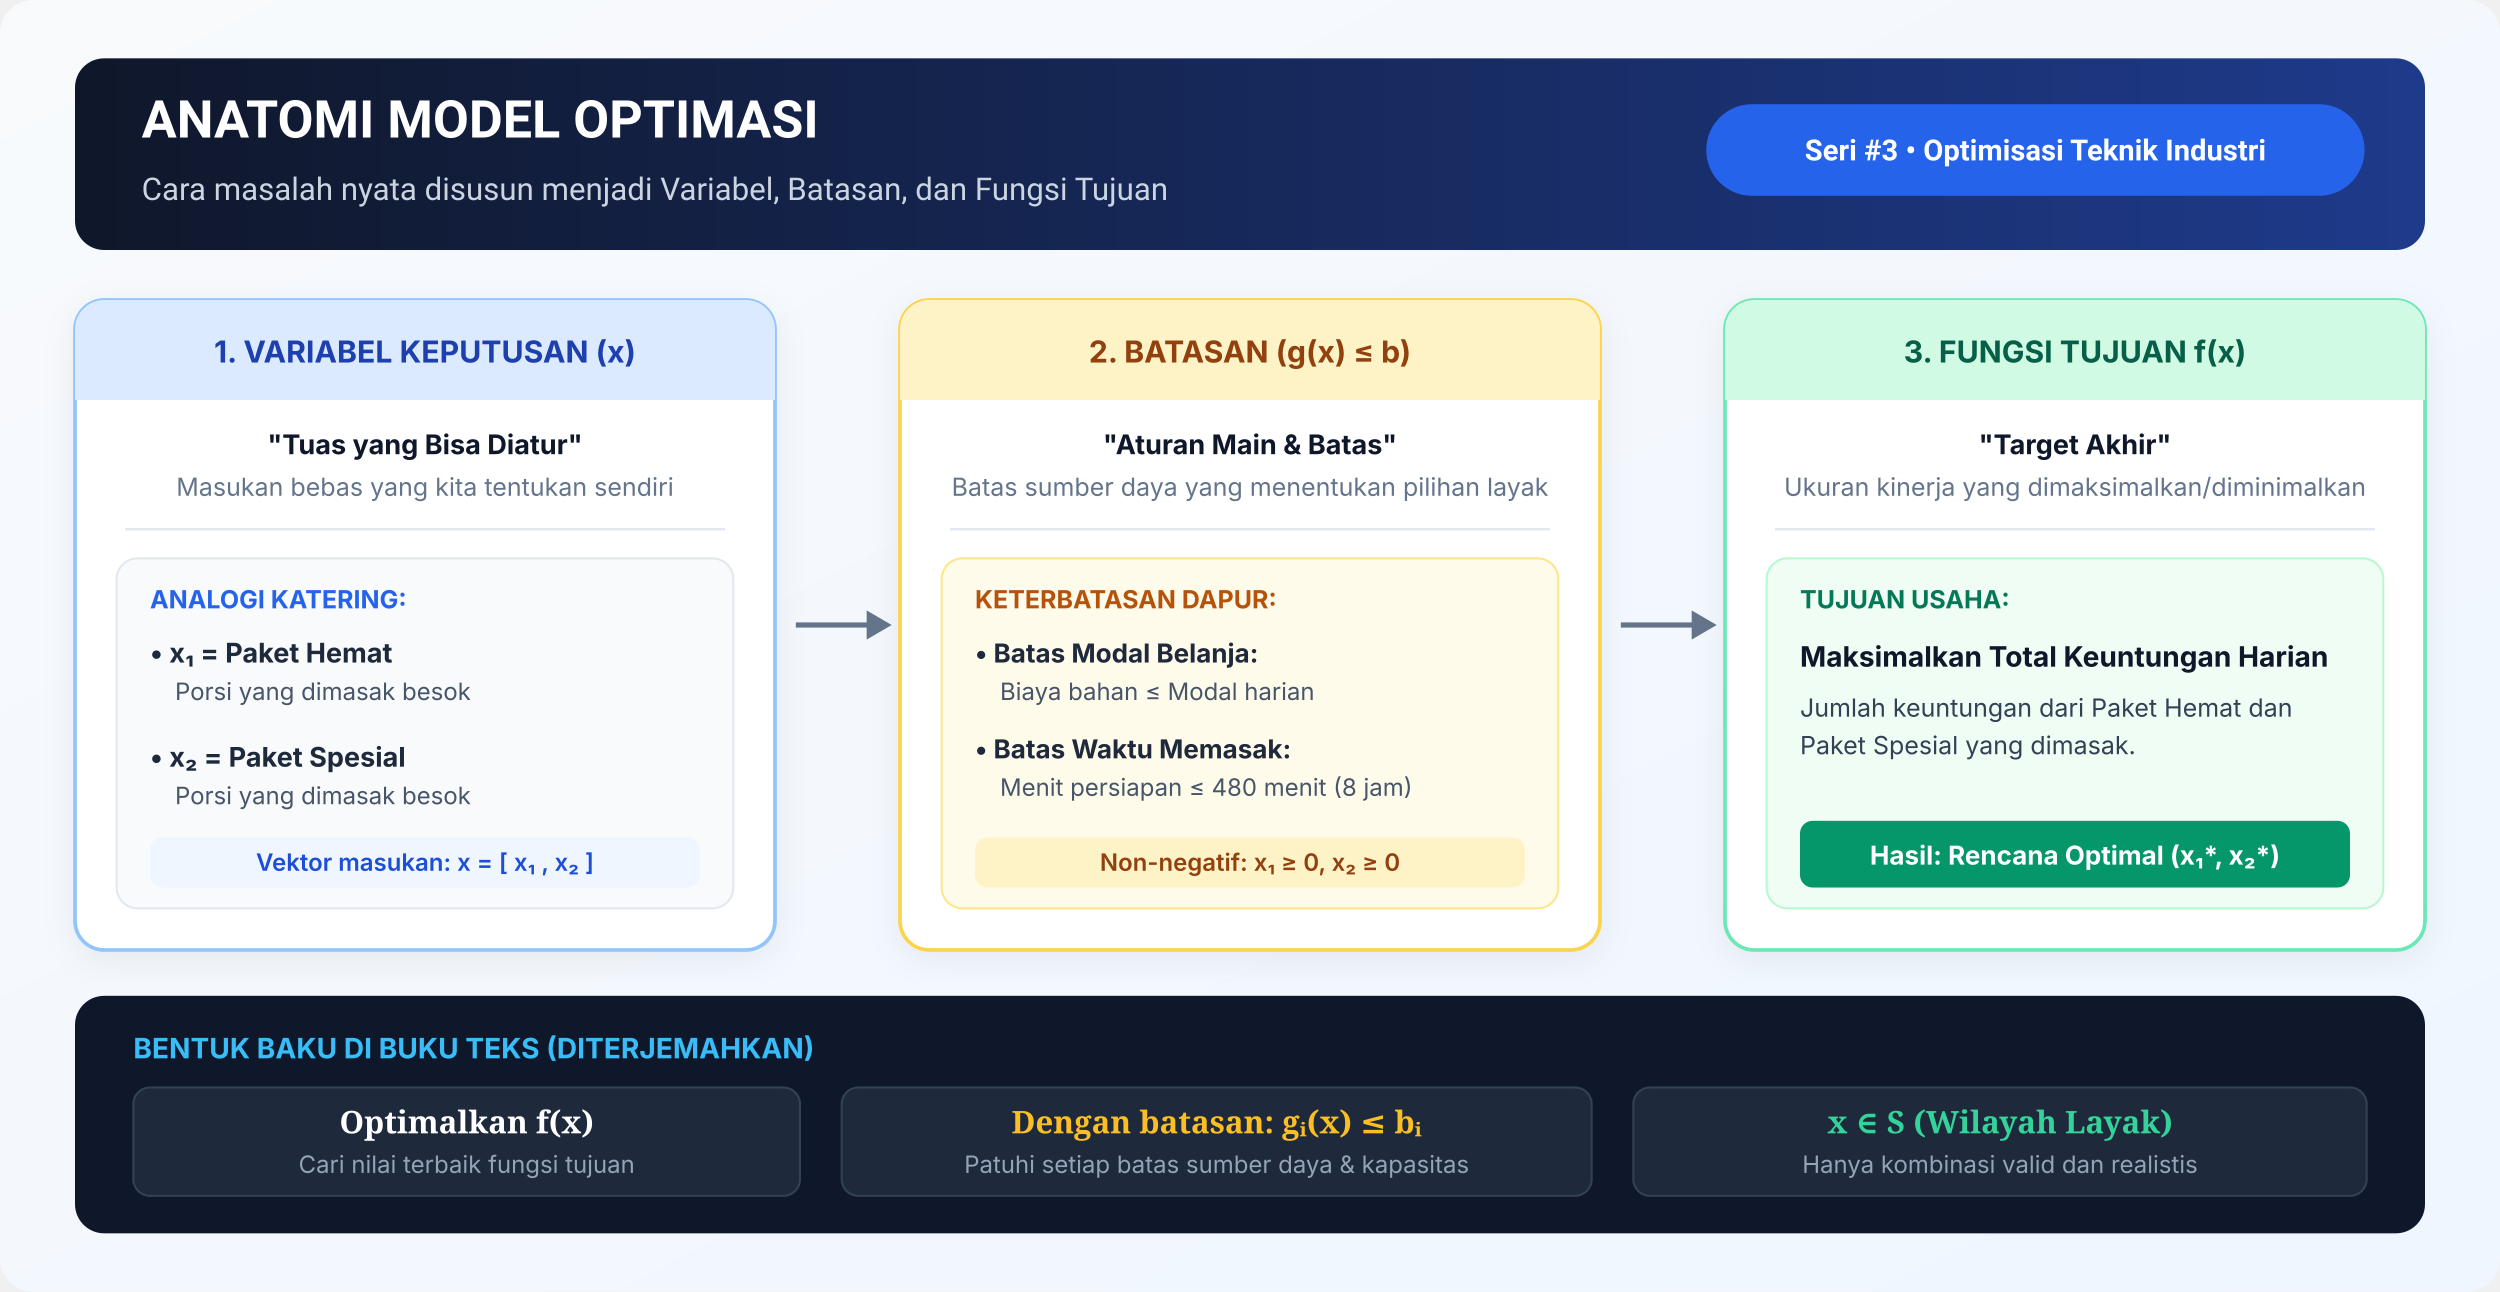
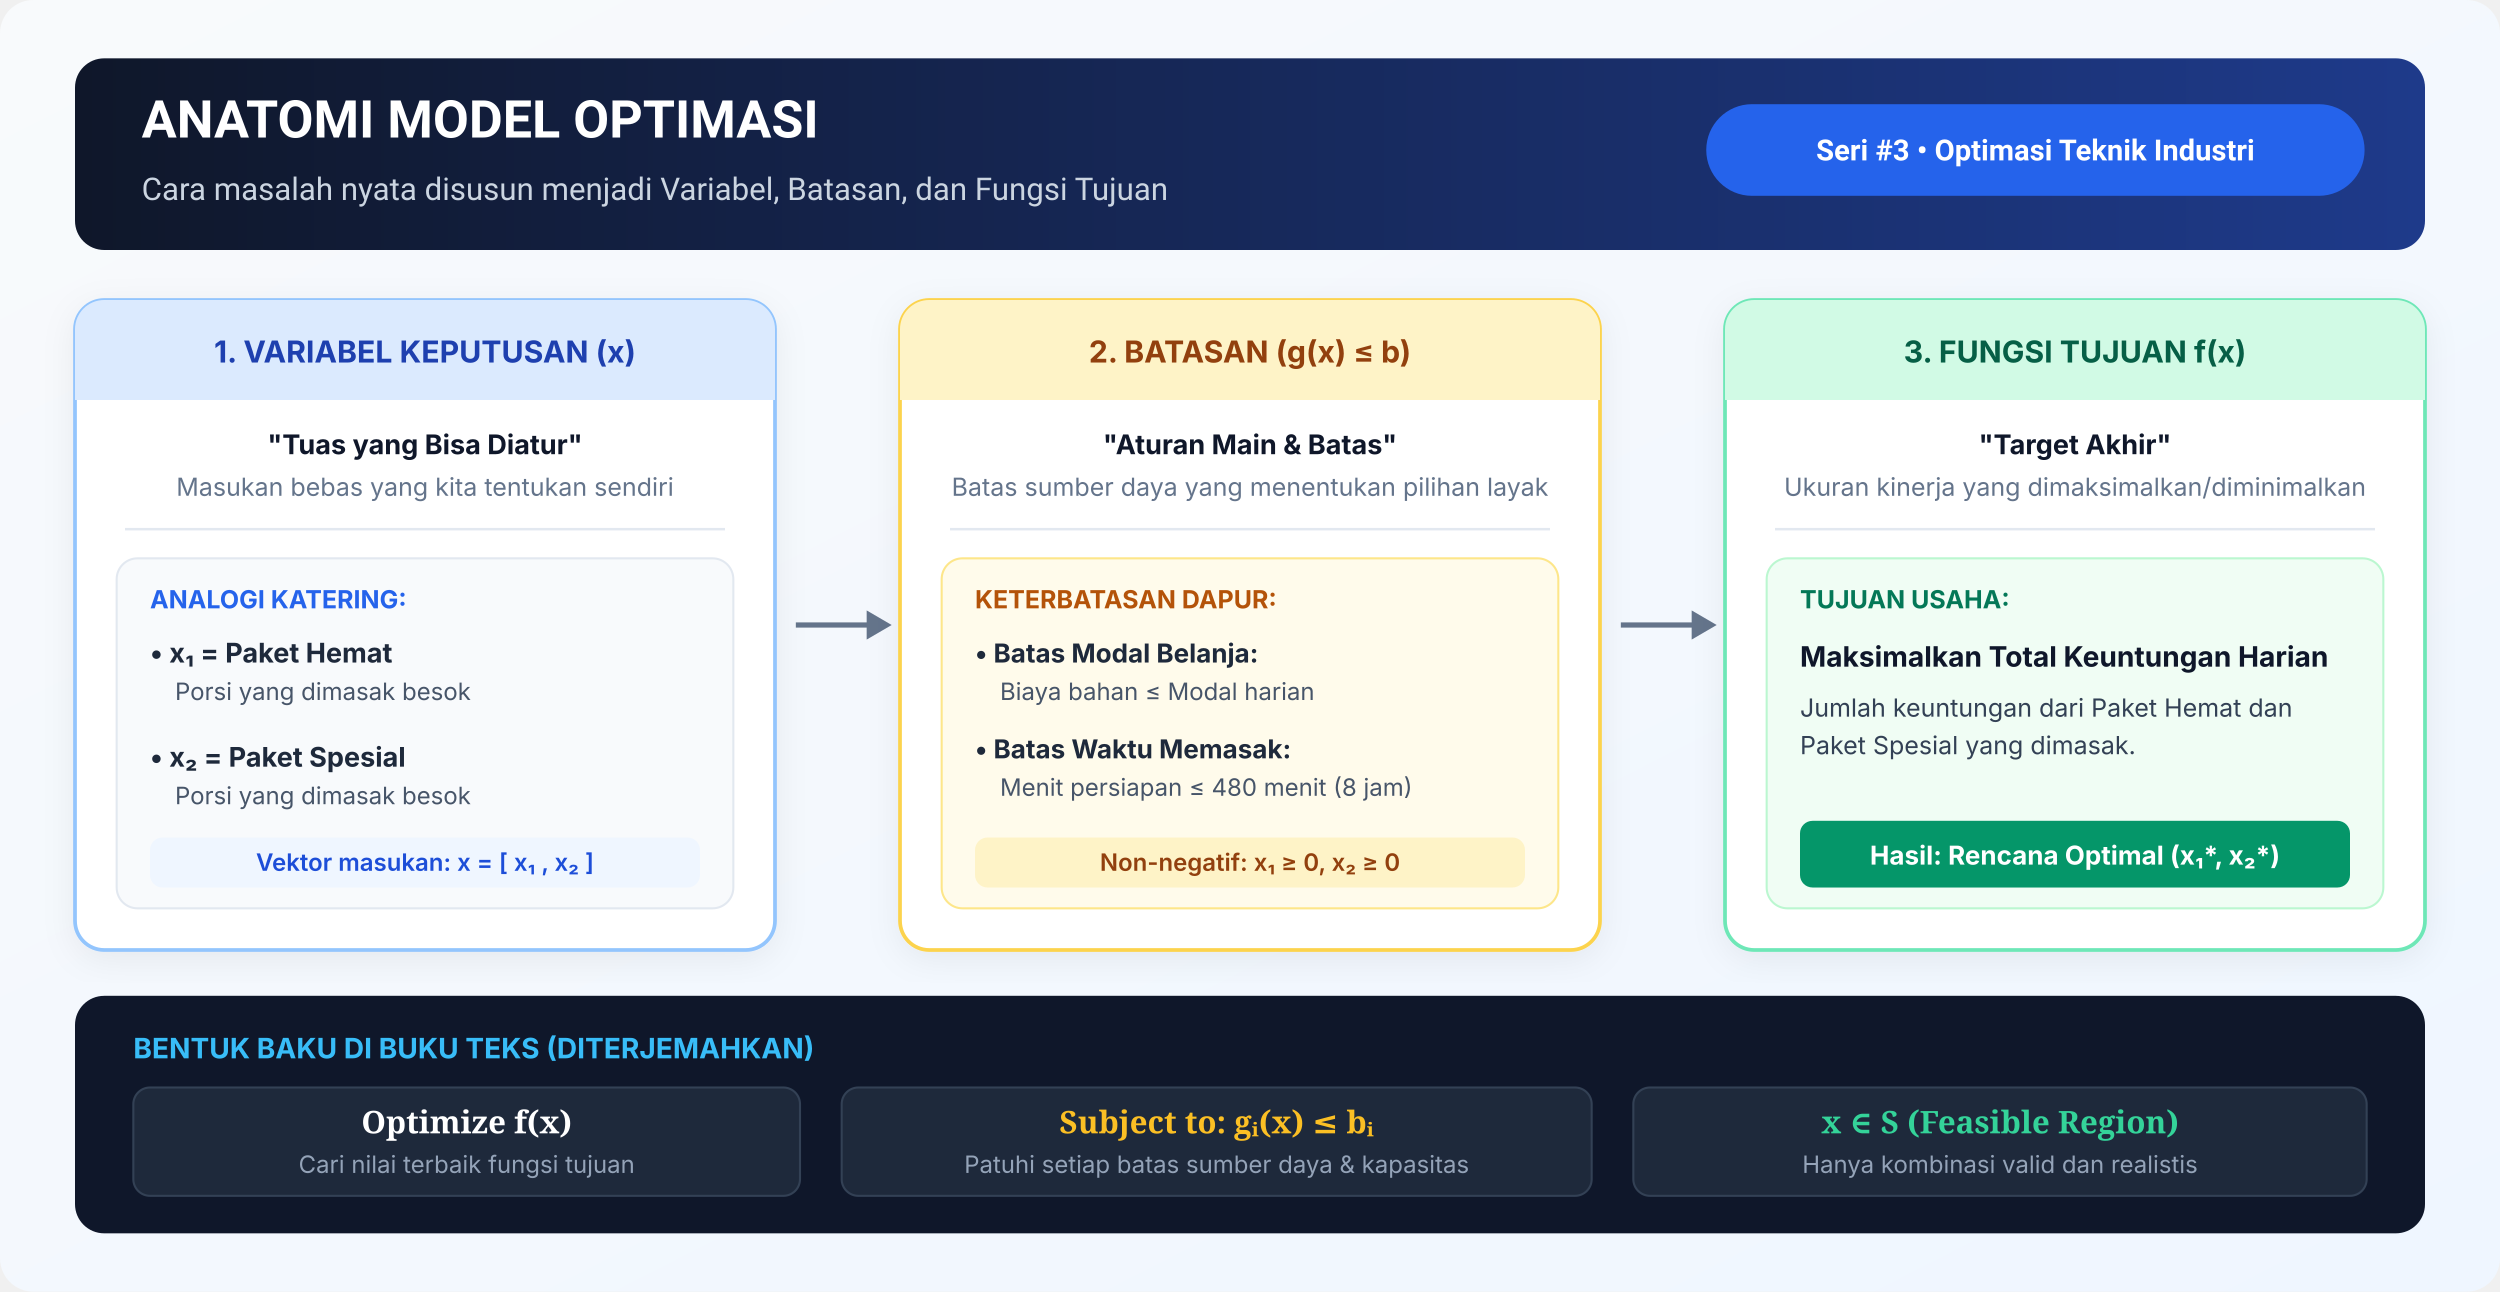
<svg xmlns="http://www.w3.org/2000/svg" xml:lang="id" viewBox="0 0 1200 620" width="1200" height="620">
  <defs>
    <linearGradient id="bgGrad3" x1="0%" y1="0%" x2="100%" y2="100%">
      <stop offset="0%" stop-color="#F8FAFC" />
      <stop offset="100%" stop-color="#EFF6FF" />
    </linearGradient>
    <linearGradient id="headerGrad3" x1="0%" y1="0%" x2="100%" y2="0%">
      <stop offset="0%" stop-color="#0F172A" />
      <stop offset="100%" stop-color="#1E3A8A" />
    </linearGradient>
    <filter id="cardShadow3" x="-5%" y="-5%" width="110%" height="110%">
      <feDropShadow dx="0" dy="4" stdDeviation="8" flood-color="#0F172A" flood-opacity="0.06" />
    </filter>
  </defs>
  <rect width="1200" height="620" fill="url(#bgGrad3)" rx="16" />
  <rect x="36" y="28" width="1128" height="92" rx="14" fill="url(#headerGrad3)" />
  <text x="68" y="66" font-family="system-ui, -apple-system, Segoe UI, Roboto, sans-serif" font-size="25" font-weight="700" fill="#FFFFFF">ANATOMI MODEL OPTIMASI</text>
  <text x="68" y="96" font-family="system-ui, -apple-system, Segoe UI, Roboto, sans-serif" font-size="15" fill="#CBD5E1">Cara masalah nyata disusun menjadi Variabel, Batasan, dan Fungsi Tujuan</text>
  <rect x="819" y="50" width="316" height="44" rx="22" fill="#2563EB" />
-   <text x="977" y="77" text-anchor="middle" font-family="system-ui, -apple-system, Segoe UI, Roboto, sans-serif" font-size="14" font-weight="600" fill="#FFFFFF">Seri #3 • Optimisasi Teknik Industri</text>
+   <text x="977" y="77" text-anchor="middle" font-family="system-ui, -apple-system, Segoe UI, Roboto, sans-serif" font-size="14" font-weight="600" fill="#FFFFFF">Seri #3 • Optimasi Teknik Industri</text>
  <rect x="36" y="144" width="336" height="312" rx="14" fill="#FFFFFF" stroke="#93C5FD" stroke-width="1.8" filter="url(#cardShadow3)" />
  <rect x="36" y="144" width="336" height="48" rx="14" fill="#DBEAFE" />
  <rect x="36" y="176" width="336" height="16" fill="#DBEAFE" />
  <text x="204" y="174" text-anchor="middle" font-family="system-ui, -apple-system, sans-serif" font-size="14.5" font-weight="700" fill="#1E40AF">1. VARIABEL KEPUTUSAN (x)</text>
  <text x="204" y="218" text-anchor="middle" font-family="system-ui, -apple-system, sans-serif" font-size="13" font-weight="700" fill="#0F172A">"Tuas yang Bisa Diatur"</text>
  <text x="204" y="238" text-anchor="middle" font-family="system-ui, -apple-system, sans-serif" font-size="12" fill="#64748B">Masukan bebas yang kita tentukan sendiri</text>
  <line x1="60" y1="254" x2="348" y2="254" stroke="#E2E8F0" stroke-width="1.2" />
  <rect x="56" y="268" width="296" height="168" rx="10" fill="#F8FAFC" stroke="#E2E8F0" />
  <text x="72" y="292" font-family="system-ui, -apple-system, sans-serif" font-size="12" font-weight="700" fill="#2563EB">ANALOGI KATERING:</text>
  <text x="72" y="318" font-family="system-ui, -apple-system, sans-serif" font-size="13" font-weight="700" fill="#1E293B">• x₁ = Paket Hemat</text>
  <text x="84" y="336" font-family="system-ui, -apple-system, sans-serif" font-size="11.5" fill="#475569">Porsi yang dimasak besok</text>
  <text x="72" y="368" font-family="system-ui, -apple-system, sans-serif" font-size="13" font-weight="700" fill="#1E293B">• x₂ = Paket Spesial</text>
  <text x="84" y="386" font-family="system-ui, -apple-system, sans-serif" font-size="11.5" fill="#475569">Porsi yang dimasak besok</text>
  <rect x="72" y="402" width="264" height="24" rx="6" fill="#EFF6FF" />
  <text x="204" y="418" text-anchor="middle" font-family="system-ui, -apple-system, sans-serif" font-size="11.5" font-weight="600" fill="#1D4ED8">Vektor masukan: x = [ x₁ , x₂ ]</text>
  <line x1="382" y1="300" x2="418" y2="300" stroke="#64748B" stroke-width="2.5" />
  <polygon points="416,293 428,300 416,307" fill="#64748B" />
  <rect x="432" y="144" width="336" height="312" rx="14" fill="#FFFFFF" stroke="#FCD34D" stroke-width="1.8" filter="url(#cardShadow3)" />
  <rect x="432" y="144" width="336" height="48" rx="14" fill="#FEF3C7" />
  <rect x="432" y="176" width="336" height="16" fill="#FEF3C7" />
  <text x="600" y="174" text-anchor="middle" font-family="system-ui, -apple-system, sans-serif" font-size="14.5" font-weight="700" fill="#92400E">2. BATASAN (g(x) ≤ b)</text>
  <text x="600" y="218" text-anchor="middle" font-family="system-ui, -apple-system, sans-serif" font-size="13" font-weight="700" fill="#0F172A">"Aturan Main &amp; Batas"</text>
  <text x="600" y="238" text-anchor="middle" font-family="system-ui, -apple-system, sans-serif" font-size="12" fill="#64748B">Batas sumber daya yang menentukan pilihan layak</text>
  <line x1="456" y1="254" x2="744" y2="254" stroke="#E2E8F0" stroke-width="1.2" />
  <rect x="452" y="268" width="296" height="168" rx="10" fill="#FFFBEB" stroke="#FDE68A" />
  <text x="468" y="292" font-family="system-ui, -apple-system, sans-serif" font-size="12" font-weight="700" fill="#B45309">KETERBATASAN DAPUR:</text>
  <text x="468" y="318" font-family="system-ui, -apple-system, sans-serif" font-size="12.5" font-weight="700" fill="#1E293B">• Batas Modal Belanja:</text>
  <text x="480" y="336" font-family="system-ui, -apple-system, sans-serif" font-size="11.5" fill="#475569">Biaya bahan ≤ Modal harian</text>
  <text x="468" y="364" font-family="system-ui, -apple-system, sans-serif" font-size="12.5" font-weight="700" fill="#1E293B">• Batas Waktu Memasak:</text>
  <text x="480" y="382" font-family="system-ui, -apple-system, sans-serif" font-size="11.5" fill="#475569">Menit persiapan ≤ 480 menit (8 jam)</text>
  <rect x="468" y="402" width="264" height="24" rx="6" fill="#FEF3C7" />
  <text x="600" y="418" text-anchor="middle" font-family="system-ui, -apple-system, sans-serif" font-size="11.5" font-weight="600" fill="#92400E">Non-negatif: x₁ ≥ 0, x₂ ≥ 0</text>
  <line x1="778" y1="300" x2="814" y2="300" stroke="#64748B" stroke-width="2.5" />
  <polygon points="812,293 824,300 812,307" fill="#64748B" />
  <rect x="828" y="144" width="336" height="312" rx="14" fill="#FFFFFF" stroke="#6EE7B7" stroke-width="1.8" filter="url(#cardShadow3)" />
  <rect x="828" y="144" width="336" height="48" rx="14" fill="#D1FAE5" />
  <rect x="828" y="176" width="336" height="16" fill="#D1FAE5" />
  <text x="996" y="174" text-anchor="middle" font-family="system-ui, -apple-system, sans-serif" font-size="14.5" font-weight="700" fill="#065F46">3. FUNGSI TUJUAN f(x)</text>
  <text x="996" y="218" text-anchor="middle" font-family="system-ui, -apple-system, sans-serif" font-size="13" font-weight="700" fill="#0F172A">"Target Akhir"</text>
  <text x="996" y="238" text-anchor="middle" font-family="system-ui, -apple-system, sans-serif" font-size="12" fill="#64748B">Ukuran kinerja yang dimaksimalkan/diminimalkan</text>
  <line x1="852" y1="254" x2="1140" y2="254" stroke="#E2E8F0" stroke-width="1.2" />
  <rect x="848" y="268" width="296" height="168" rx="10" fill="#F0FDF4" stroke="#BBF7D0" />
  <text x="864" y="292" font-family="system-ui, -apple-system, sans-serif" font-size="12" font-weight="700" fill="#047857">TUJUAN USAHA:</text>
  <text x="864" y="320" font-family="system-ui, -apple-system, sans-serif" font-size="13.5" font-weight="700" fill="#0F172A">Maksimalkan Total Keuntungan Harian</text>
  <text x="864" y="344" font-family="system-ui, -apple-system, sans-serif" font-size="12" fill="#334155">Jumlah keuntungan dari Paket Hemat dan</text>
  <text x="864" y="362" font-family="system-ui, -apple-system, sans-serif" font-size="12" fill="#334155">Paket Spesial yang dimasak.</text>
  <rect x="864" y="394" width="264" height="32" rx="6" fill="#059669" />
  <text x="996" y="415" text-anchor="middle" font-family="system-ui, -apple-system, sans-serif" font-size="12.5" font-weight="700" fill="#FFFFFF">Hasil: Rencana Optimal (x₁*, x₂*)</text>
  <rect x="36" y="478" width="1128" height="114" rx="14" fill="#0F172A" />
  <text x="64" y="508" font-family="system-ui, -apple-system, sans-serif" font-size="13.5" font-weight="700" fill="#38BDF8">BENTUK BAKU DI BUKU TEKS (DITERJEMAHKAN)</text>
  <rect x="64" y="522" width="320" height="52" rx="8" fill="#1E293B" stroke="#334155" />
-   <text x="224" y="544" text-anchor="middle" font-family="Georgia, serif" font-size="15" font-weight="700" fill="#FFFFFF">Optimalkan f(x)</text>
+   <text x="224" y="544" text-anchor="middle" font-family="Georgia, serif" font-size="15" font-weight="700" fill="#FFFFFF">Optimize f(x)</text>
  <text x="224" y="563" text-anchor="middle" font-family="system-ui, -apple-system, sans-serif" font-size="11.5" fill="#94A3B8">Cari nilai terbaik fungsi tujuan</text>
  <rect x="404" y="522" width="360" height="52" rx="8" fill="#1E293B" stroke="#334155" />
-   <text x="584" y="544" text-anchor="middle" font-family="Georgia, serif" font-size="15" font-weight="700" fill="#FBBF24">Dengan batasan: gᵢ(x) ≤ bᵢ</text>
+   <text x="584" y="544" text-anchor="middle" font-family="Georgia, serif" font-size="15" font-weight="700" fill="#FBBF24">Subject to: gᵢ(x) ≤ bᵢ</text>
  <text x="584" y="563" text-anchor="middle" font-family="system-ui, -apple-system, sans-serif" font-size="11.5" fill="#94A3B8">Patuhi setiap batas sumber daya &amp; kapasitas</text>
  <rect x="784" y="522" width="352" height="52" rx="8" fill="#1E293B" stroke="#334155" />
-   <text x="960" y="544" text-anchor="middle" font-family="Georgia, serif" font-size="15" font-weight="700" fill="#34D399">x ∈ S (Wilayah Layak)</text>
+   <text x="960" y="544" text-anchor="middle" font-family="Georgia, serif" font-size="15" font-weight="700" fill="#34D399">x ∈ S (Feasible Region)</text>
  <text x="960" y="563" text-anchor="middle" font-family="system-ui, -apple-system, sans-serif" font-size="11.5" fill="#94A3B8">Hanya kombinasi valid dan realistis</text>
</svg>
